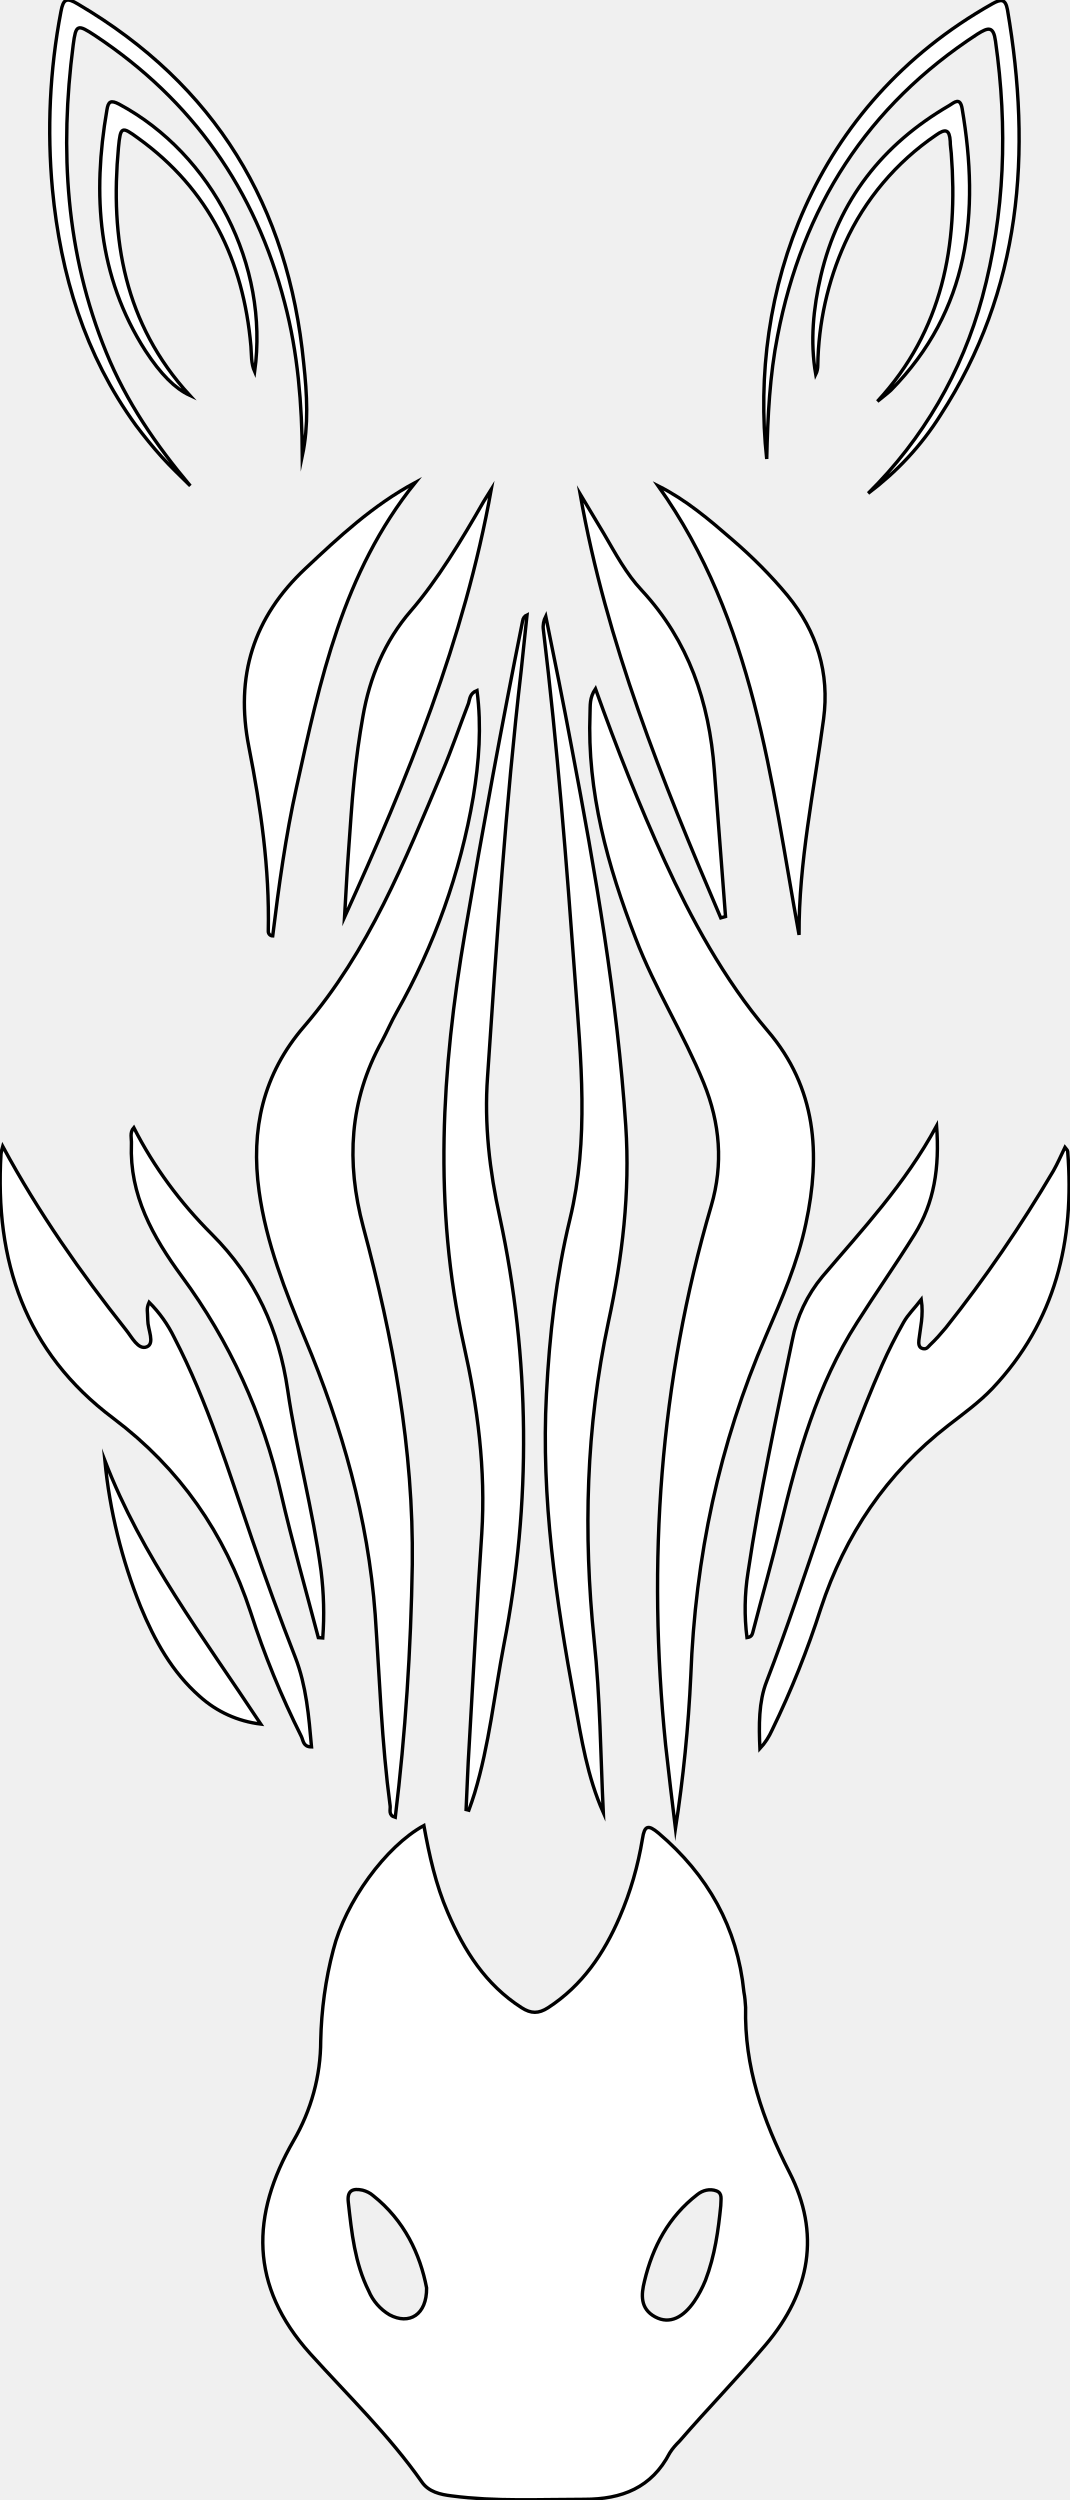
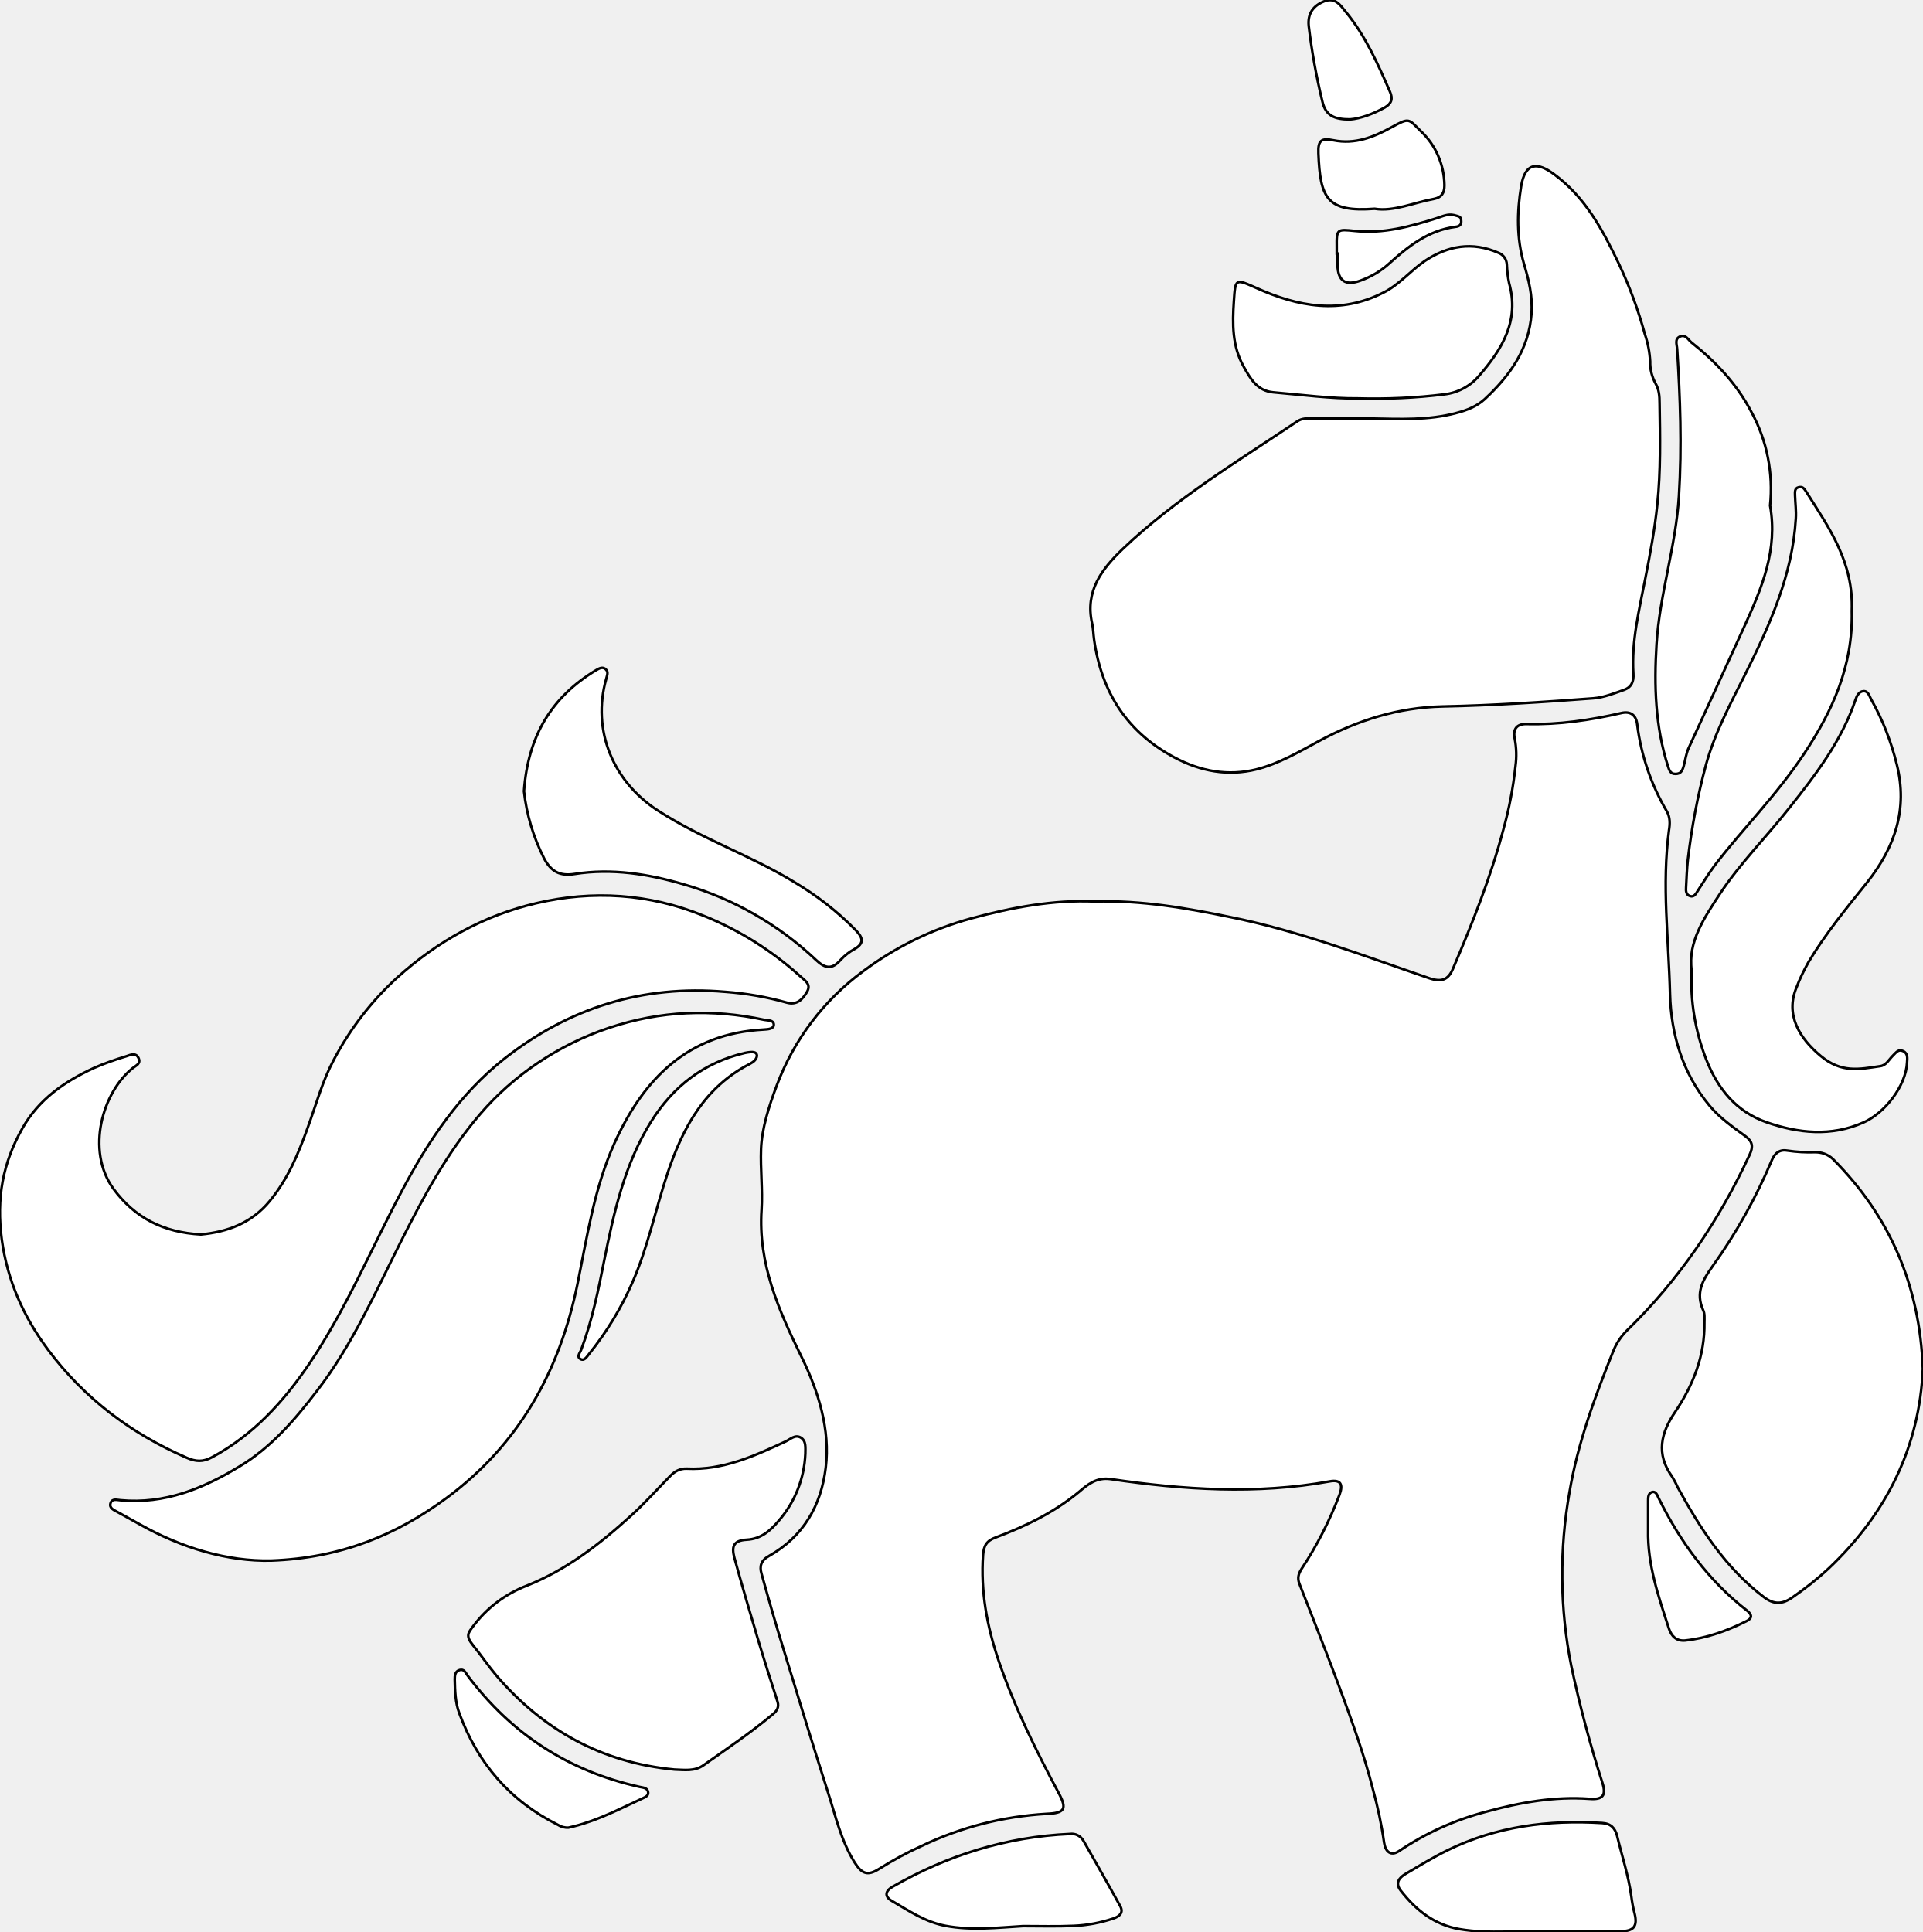
- <svg xmlns="http://www.w3.org/2000/svg" version="1.1" baseProfile="tiny" id="图层_1" x="0px" y="0px" viewBox="0 0 314.1 734.3" xml:space="preserve">
+ <svg xmlns="http://www.w3.org/2000/svg" version="1.1" baseProfile="tiny" id="图层_1" x="0px" y="0px" viewBox="0 0 755.2 758.9" xml:space="preserve">
  <g>
-     <path id="X00B7FFM2Gra3Co12_6_" fill="#FFFFFF" stroke="#000000" stroke-miterlimit="10" d="M124.5,536.2c1.6,8.8,3.5,17.4,7,25.5   c4.8,11.2,11.1,21.2,21.7,28c2.8,1.8,5,1.8,7.8,0c10-6.5,16.4-15.9,21-26.6c3.2-7.4,5.4-15.1,6.7-23c0.6-4,1.7-4.2,4.7-1.7   c14.5,12.3,23.2,27.7,25.1,46.7c0.3,1.5,0.4,3,0.5,4.5c-0.4,17.4,5,33,12.9,48.5c9.1,17.8,6.2,35-7,50.6   c-8.2,9.7-17,18.7-25.3,28.3c-1.1,1.1-2.1,2.2-2.9,3.5c-5.3,10.2-14,13.6-25.1,13.6c-13,0-26,0.7-38.9-1c-3.4-0.4-6.8-1.2-8.8-4.1   c-9.6-13.7-21.6-25.3-32.8-37.7c-17.9-19.9-17.4-40.8-4.9-62.5c5.2-8.9,8-19.1,8-29.4c0.2-9,1.4-18,3.7-26.7   C101.4,558.7,113.3,542.3,124.5,536.2z M125.3,672c-1.9-9.9-6.5-19.8-15.7-27.1c-0.9-0.8-2-1.3-3.1-1.6c-2.8-0.6-4.6,0-4.2,3.5   c1,9,1.9,17.9,6,26.1c1.2,2.9,3.4,5.4,6.1,7C120.2,683,125.4,679.9,125.3,672L125.3,672z M211.7,647.9c0-1.9,0.6-3.7-1.3-4.4   s-4-0.2-5.6,1.1c-8.4,6.5-13.1,15.3-15.5,25.4c-1,4-1.3,8.1,3.1,10.5s8.4,0,11.5-4.5c1.3-1.9,2.4-4,3.3-6.2   C210,662.5,211,654.9,211.7,647.9L211.7,647.9z" />
-     <path id="X66FF00M1Gra7Co17_3_" fill="#FFFFFF" stroke="#000000" stroke-miterlimit="10" d="M174.9,202.3   c6.3,17.6,12.9,34.3,20.4,50.7s17.4,34.8,30.2,49.8c14.3,16.7,15.6,36.2,11.2,56.6c-2.4,11.5-7.1,22.2-11.7,32.9   c-13.8,31.9-20.8,65.2-22.1,99.9c-0.7,15-2.2,30-4.5,44.9c-1-8.2-2-16.4-2.9-24.6c-5.4-53.6-1.8-106.5,13.4-158.3   c3.6-12.3,2.6-24.3-2.2-36.1c-5.9-14.5-14.4-27.8-20-42.5c-8.2-21.2-14.3-43-13.4-66.1C173.4,207.2,173.1,205,174.9,202.3z" />
-     <path id="X66FF00M1Gra7Co17_2_" fill="#FFFFFF" stroke="#000000" stroke-miterlimit="10" d="M140.1,202.8c1.4,10.7,0.6,21-1.1,31.3   c-3.8,22.2-11.4,43.6-22.5,63.2c-1.6,2.8-2.8,5.7-4.3,8.5c-9.6,17.4-10.6,35.5-5.5,54.6c8.7,32.4,14.8,65.3,14.4,99.1   c-0.4,24.8-2,49.6-5,74.3c-2.1-0.6-1.4-2.2-1.5-3.3c-2.5-18.7-3.1-37.5-4.4-56.3c-2.1-28.2-9.7-55-20.6-81   c-5.8-14-11.4-28.1-13.5-43.3c-2.5-18.1,1.1-34.4,13.3-48.5c18.9-22,29.5-48.5,40.5-74.7c2.8-6.6,5.1-13.4,7.7-20.1   C138,205.4,137.9,203.7,140.1,202.8z" />
-     <path id="X038203M2Gra1Co14_3_" fill="#FFFFFF" stroke="#000000" stroke-miterlimit="10" d="M136.9,531.5   c0.3-6.2,0.5-12.5,0.9-18.7c1.2-20.8,2.3-41.6,3.7-62.3c1.2-18.8-1.2-37.4-5.3-55.6c-9-40.5-6.5-80.7,0.4-121.1   c5.2-30.5,10.8-61,16.9-91.4c0.1-0.8,0.6-1.5,1.3-1.8c-0.6,5.4-1.1,10.8-1.7,16.2c-4.6,39.7-7.2,79.6-9.9,119.5   c-1,13.9,0.6,27.6,3.6,41.2c8.9,41.4,9.3,84.1,1.2,125.6c-2.8,14.6-4.3,29.3-8.6,43.6c-0.5,1.7-1.1,3.3-1.7,5L136.9,531.5z" />
-     <path id="X038203M2Gra1Co14_2_" fill="#FFFFFF" stroke="#000000" stroke-miterlimit="10" d="M177.2,532.4   c-4.7-10.6-6.4-21.6-8.4-32.6c-5.5-29.9-9.9-59.8-8.3-90.3c0.9-17.3,2.8-34.5,6.9-51.4c5.7-23.5,3.2-47,1.5-70.6   c-2.5-34.2-5.2-68.4-9.3-102.5c-0.2-1.4,0.1-2.8,0.7-4c2.6,12.8,5.2,25.6,7.6,38.5c7,36.8,13.4,73.7,15.9,111.2   c1.3,19.5-1,38.7-5.1,57.6c-6.6,31-7.4,62-4.2,93.4C176.3,498.5,176.4,515.5,177.2,532.4z" />
-     <path id="X66FF00M1Gra7Co17_1_" fill="#FFFFFF" stroke="#000000" stroke-miterlimit="10" d="M270.6,381.7c0.7,4.8-0.3,8.3-0.7,11.9   c-0.1,1-0.1,2.2,1.1,2.5s1.6-0.5,2.1-1c1.7-1.6,3.2-3.3,4.7-5.1c11.6-14.6,22.1-30,31.6-46.1c1.2-2.1,2.2-4.4,3.4-6.9   c0.4,0.5,0.8,0.9,0.8,1.2c2.1,26.2-3.6,50-22.1,69.6c-3.9,4.1-8.5,7.4-13,10.9c-18.1,14-30.3,32.1-37.4,53.7   c-3.9,12.2-8.7,24.2-14.3,35.7c-0.9,2-2.1,3.9-3.6,5.5c-0.3-6.8-0.4-13.7,2-19.8c11.9-30.8,20.6-62.7,33.9-92.9   c1.9-4.3,4-8.4,6.3-12.5C266.7,386.1,268.5,384.4,270.6,381.7z" />
-     <path id="X66FF00M1Gra7Co17" fill="#FFFFFF" stroke="#000000" stroke-miterlimit="10" d="M0.8,336.7c10.6,19.6,22.9,37.1,36.2,53.9   c1.7,2.1,3.6,6,6.1,5s0.3-5.1,0.3-7.8s-0.5-3.3,0.4-5.3c3,3,5.5,6.5,7.4,10.4C61,411.8,67.1,432,74,452c4,11.6,8.2,23.2,12.7,34.7   c3.3,8.5,4,17.4,4.8,26.4c-2.5,0-2.4-1.9-3-3.1c-5.9-11.8-10.9-24-14.9-36.5c-7.6-23.2-20.8-42.2-40.3-56.9   c-26-19.5-34.9-46.3-33-77.7C0.4,338.2,0.6,337.4,0.8,336.7z" />
-     <path id="X66FF00M2Gra4Co13_1_" fill="#FFFFFF" stroke="#000000" stroke-miterlimit="10" d="M122,141.7   c-21.4,26.6-28,58.2-34.9,89.5c-3.2,14.4-5.2,29-7,43.7c-0.7,0-1.3-0.6-1.3-1.3c0-0.1,0-0.1,0-0.2c0.4-18.3-2.2-36.2-5.7-54   c-4.1-20.8,1.3-38.1,16.7-52.5C99.6,157.7,109.4,148.5,122,141.7z" />
-     <path id="X66FF00M2Gra4Co13" fill="#FFFFFF" stroke="#000000" stroke-miterlimit="10" d="M193.3,142.7c8.2,4.1,15.1,10,21.9,15.9   c5.8,5,11.2,10.4,16.1,16.3c8.7,10.6,12.4,22.8,10.6,36.3c-2.8,21.1-7.3,42-7.2,63.4C226.4,229,221.5,182.3,193.3,142.7z" />
-     <path id="X05E8E2M2Color11_1_" fill="#FFFFFF" stroke="#000000" stroke-miterlimit="10" d="M211.7,269.6   c-17.2-40.3-33.6-80.8-41.3-124.5l7,11.7c3.4,5.8,6.5,11.7,11.1,16.6c13.8,14.9,19.8,32.8,21.3,52.7c1.1,14.4,2.2,28.8,3.3,43.1   L211.7,269.6z" />
-     <path id="X05E8E2M2Color11" fill="#FFFFFF" stroke="#000000" stroke-miterlimit="10" d="M144.3,143.7   c-7.9,44.2-24.7,85.2-43.1,125.7c0.4-6.6,0.7-13.2,1.2-19.8s0.9-13.6,1.6-20.4s1.5-12.6,2.6-18.8c2-11.5,6.4-22.1,14.1-31   s14.9-20.8,21.3-32L144.3,143.7z" />
-     <path id="X66CCFFM1Gra7Co16_1_" fill="#FFFFFF" stroke="#000000" stroke-miterlimit="10" d="M88.8,133.9c-0.1-15.2-1.3-30.3-5.2-45   C75,55.7,56.6,29.5,28,10.5c-5.3-3.5-5.7-3.4-6.5,2.7c-4,30.9-2.2,61.2,9.7,90.3c5.9,14.5,14.6,27.2,24.7,39.2   c-2.8-2.8-5.7-5.5-8.4-8.5s-5.2-6.1-7.6-9.3c-15-20.7-22.1-44.2-24.5-69.3c-1.6-17.4-0.8-35,2.5-52.2c0.7-3.8,1.7-4.2,5-2.2   C63.3,25,84.7,60.5,89.2,106.7C90.2,115.8,90.7,124.9,88.8,133.9z" />
-     <path id="X66CCFFM1Gra7Co16" fill="#FFFFFF" stroke="#000000" stroke-miterlimit="10" d="M255,144.9c16.1-15.9,27.6-35.7,33.5-57.5   c6.7-24.8,7.5-49.9,3.9-75.3c-0.6-4.5-2.1-4.1-5.3-2.1c-32.4,21.1-51.4,50.9-58.7,88.6c-2.3,11.6-2.9,23.4-3.2,36.2   C219.9,86.1,238.4,31,291.5,1.1c2.5-1.4,3.8-1.5,4.4,1.7c7.2,42,4.2,82.4-19.7,119.2C270.6,130.9,263.4,138.6,255,144.9z" />
-     <path id="X038203M2Gra1Co14_1_" fill="#FFFFFF" stroke="#000000" stroke-miterlimit="10" d="M257.7,117.9   C276.9,97.1,281.5,72,279.4,45c-0.1-1.2-0.3-2.3-0.3-3.5c-0.2-3.5-1.4-3.8-4.2-1.8c-11.6,7.9-20.9,18.9-26.7,31.7   c-5.1,11.3-7.8,23.5-8,35.9c0,0.9-0.2,1.9-0.6,2.7c-1.7-9.8-0.7-19.5,1.5-29c5.2-22.2,18.1-38.6,37.7-50c1.5-0.9,3.2-2.6,3.8,0.9   c5.2,30.6,2.2,59.2-20.9,82.7C260.4,115.8,259,116.8,257.7,117.9z" />
-     <path id="X038203M2Gra1Co14" fill="#FFFFFF" stroke="#000000" stroke-miterlimit="10" d="M74.8,109.2c-1.1-2.5-0.9-5-1.1-7.5   c-2.2-25.2-12.3-46.1-33.1-61.1c-4.9-3.6-5.2-3.5-5.8,2.7c-2.5,26.8,1.7,51.8,20.9,72.8c-4.3-2-8.5-6.2-13-13.1   c-14-21.9-15.6-45.8-11.3-70.7c0.4-2.5,1.1-3,3.6-1.7C62.4,45.3,79.1,78,74.8,109.2z" />
-     <path id="X00B7FFM2Gra3Co12_5_" fill="#FFFFFF" stroke="#000000" stroke-miterlimit="10" d="M93.5,481c-3.7-14.1-7.7-28.2-11-42.5   c-5.2-23-15.1-44.6-29.1-63.6C44.9,363.3,38,351,38.6,336c0.1-1.6-0.6-3.3,0.7-4.8c5.9,11.6,13.7,22.1,22.9,31.3   c12.9,12.9,19.7,28,22.3,45.8s7.4,35.2,9.8,53.1c0.8,6.5,1,13.1,0.5,19.7L93.5,481z" />
-     <path id="X00B7FFM2Gra3Co12_4_" fill="#FFFFFF" stroke="#000000" stroke-miterlimit="10" d="M219.4,481c-0.8-6.3-0.7-12.8,0.3-19.1   c3.4-22.9,8.3-45.5,13-68.2c1.3-6.9,4.4-13.4,8.9-18.8c11.7-13.8,24.1-26.9,33.5-44.2c0.9,12.3-0.7,22.6-6.5,31.9   s-11.4,17.2-16.9,25.9c-11.7,18.3-17.4,38.8-22.4,59.6c-2.5,10.5-5.5,20.9-8.2,31.4C220.9,480.1,220.8,480.8,219.4,481z" />
-     <path id="X00B7FFM2Gra3Co12_3_" fill="#FFFFFF" stroke="#000000" stroke-miterlimit="10" d="M30.8,429   c10.8,28.1,28.9,51.8,45.8,77.4c-6.7-0.8-12.9-3.6-17.9-8.1c-8.2-7.2-13.3-16.5-17.4-26.4C35.8,458.2,32.2,443.7,30.8,429z" />
+     <path id="X2AFFA9M1Gra8OT1_1_" fill="#FFFFFF" stroke="#000000" stroke-miterlimit="10" d="M429.9,354.1   c18.6-0.5,36.1,2.6,53.6,6.2c26.7,5.4,52,15.1,77.7,23.9c4.9,1.7,7.6,0.8,9.5-3.8c7.6-17.8,14.7-35.6,19.7-54.4   c2.3-8.2,3.9-16.6,4.8-25c0.5-3.6,0.4-7.3-0.3-10.9c-0.8-3.8,0.9-5.8,4.7-5.7c12.6,0.3,24.9-1.5,37.1-4.3c3.8-0.9,5.9,0.9,6.3,4.4   c1.5,12.1,5.5,23.8,11.7,34.3c1.3,2.3,1.2,4.9,0.8,7.3c-2.9,21.5-0.1,42.9,0.4,64.4c0.4,15.9,5,31.2,15.6,43.9   c4,4.8,9.1,8.3,14,11.9c2.9,2.1,3.1,4.2,1.7,7.2c-12,25.9-27.7,49.2-48.3,69.2c-2.4,2.4-4.2,5.2-5.4,8.3   c-7.2,17.9-13.9,36.1-17.1,55.2c-4,22.5-3.8,45.6,0.7,68.1c3.3,15.6,7.4,31,12.3,46.2c1.5,4.8,0,6.5-5.1,6.1   c-13.8-1-27.2,1.4-40.4,5c-12.3,3.2-23.9,8.4-34.4,15.5c-3.3,2.2-5.4,0.2-5.9-3.3c-1-7.1-2.5-14.1-4.4-21   c-3.4-13.4-8.1-26.4-12.9-39.4c-4.8-13-10.6-27.6-16-41.4c-0.8-2.2-0.3-3.8,0.8-5.6c6.1-9.2,11.1-19,15-29.3c1.5-4.1,0.4-6-3.9-5.2   c-28.7,5.2-57.4,3.3-86-0.9c-5.5-0.8-9,2.1-12.4,5c-9.8,8.1-21,13.5-32.7,17.9c-3.6,1.3-4.7,3.2-5,6.8c-1,14.4,1.5,28,6.1,41.6   c6.2,18.2,14.7,35.3,23.7,52.2c3.3,6.2,2.2,7.7-4.9,8c-17,1-33.6,5.2-49,12.6c-5.8,2.6-11.3,5.6-16.7,9c-4.6,2.9-6.8,2-9.7-2.6   c-5.3-8.5-7.4-18.1-10.4-27.4c-5.9-18.5-11.6-37.1-17.3-55.7c-3.1-10-6-20.1-8.8-30.2c-0.9-3-0.2-5.3,2.9-7   c13.5-7.6,20.5-19.8,22.3-34.7s-2.8-29.9-9.6-43.7c-8.9-18.2-17-36.5-15.6-57.6c0.5-7.9-0.5-15.9-0.2-23.9s3.1-16.8,6.2-25   c6.7-17.9,18.5-33.5,33.9-44.8c12.7-9.5,27-16.5,42.3-20.7C397.5,356.4,413.8,353.4,429.9,354.1z" />
+     <path id="X9933FFM1Gra7Co12" fill="#FFFFFF" stroke="#000000" stroke-miterlimit="10" d="M538.4,164.4c11.3,0.2,22.6,0.8,33.7-2.2   c4.2-1.1,7.9-2.6,11-5.4c9.9-9.2,17.4-19.6,18.4-33.7c0.5-6.8-1.1-13.2-3-19.6c-2.9-10-2.7-20.3-1.1-30.2s6.7-9.5,12.9-4.9   c12.3,9,19.2,22,25.5,35.2c4.2,8.9,7.6,18.1,10.2,27.6c1.2,3.5,1.9,7.1,2.1,10.8c-0.1,3,0.7,6,2.1,8.6c1.4,2.4,1.6,5,1.6,7.7   c0.2,13.3,0.5,26.7-0.9,39.9c-1,9.7-2.8,19.4-4.7,29c-2.4,12.4-5.5,24.7-4.7,37.5c0.2,3.1-0.8,5.3-3.7,6.3s-7.8,3-12,3.3   c-19.8,1.5-39.5,2.8-59.3,3.2c-17.3,0.4-33.3,5.4-48.5,13.6c-7.9,4.3-15.8,8.9-24.5,11.1c-11.2,2.8-22,0.8-32.3-4.7   c-18.7-10-28.6-25.7-31.5-46.3c-0.3-2.1-0.3-4.3-0.8-6.4c-2.8-12.6,3.8-21.3,12.2-29.3c20.6-19.6,44.9-34.2,68.4-50   c1.8-1.2,3.8-1.2,5.8-1.1H538.4z" />
+     <path id="XC54091M1Gra5OT9" fill="#FFFFFF" stroke="#000000" stroke-miterlimit="10" d="M78.9,484.9c10.4-1,19.9-4.4,27.1-13.2   s11.1-18.4,14.8-28.6c3.7-10.2,5.8-18.4,10.4-27c6.4-12.1,14.8-23,24.9-32.2c15.8-14.2,33.9-24.3,54.5-29.1   c22.2-5.2,44.4-3.8,65.7,4.9c13.9,5.6,26.7,13.6,37.9,23.7c1.8,1.7,4.5,3.1,2.8,6.1s-4,5.5-8.1,4.3c-7.8-2.2-15.9-3.6-24-4.2   c-32.6-2.8-61.5,6.3-87,26.4c-17.4,13.8-29.5,31.9-39.8,51.3c-12.1,22.7-22,46.7-36.5,68.2c-10.2,15.1-22.2,28.3-38.5,37   c-3.4,1.8-6.2,1.7-9.8,0.1c-21.9-9.5-40.3-23.4-54.5-42.5c-9.5-12.8-15.9-27-18.1-43.2s0.4-30.1,8.1-43.7   c6.4-11.4,16.6-18.4,28.1-23.7c4.1-1.8,8.4-3.3,12.7-4.6c1.7-0.6,3.8-1.5,4.8,0.7s-0.9,2.9-2.2,3.9c-11.9,9.4-18.6,32.3-7.7,47.4   C53,478.5,64.3,484.1,78.9,484.9z" />
+     <path id="XFF4E00M1Gra2OT19" fill="#FFFFFF" stroke="#000000" stroke-miterlimit="10" d="M106.5,613c-17.1,0.4-35.1-4.9-51.9-14.4   l-8.3-4.6c-1.4-0.8-3.5-1.5-2.9-3.5s2.5-1.3,4-1.2c17.3,1.6,32.4-4.6,46.7-13.3c12.5-7.5,21.8-18.4,30.5-29.8   c13.7-17.8,22.7-38.3,32.7-58.2c8.9-17.7,18.2-35.1,31.2-50.3s30.7-27.3,50.8-34s40.4-7.5,60.9-3.1c1.4,0.3,3.6,0,3.7,1.8   s-2.3,1.9-3.8,2c-29.8,1.5-47.3,19.2-58.8,44.7c-7.9,17.6-10.7,36.6-14.5,55.3c-7,34.2-22.9,62.9-51.4,84   C155.6,603,133.8,612,106.5,613z" />
+     <path id="X2AFFA9M1Gra7OT1" fill="#FFFFFF" stroke="#000000" stroke-miterlimit="10" d="M755.2,537.7   c-1.3,30.5-14.1,56.7-36.9,78.3c-4.5,4.2-9.3,8-14.4,11.5c-4,2.8-7.3,2.8-11.2-0.2c-15.1-11.5-25-27-33.9-43.3   c-0.6-1.4-1.3-2.7-2.1-4c-6.4-8.9-4.4-17.2,1.3-25.5c7.1-10.6,11.6-22.1,11.4-35c0-1.7,0.2-3.5-0.5-4.9c-3-6.7-0.3-11.6,3.7-17.2   c9.3-13,17.1-27,23.3-41.7c1.2-2.9,3.2-4.3,6.3-3.7c3.4,0.5,6.9,0.7,10.4,0.6c2.7-0.1,5.3,0.8,7.3,2.7   C742.2,477.7,754,504.8,755.2,537.7z" />
+     <path id="X2AFFA9M1Gra8OT1" fill="#FFFFFF" stroke="#000000" stroke-miterlimit="10" d="M264.9,695.1c-28.4-2.7-51.5-15.4-70-37   c-3.2-3.8-6-8-9.1-11.8s-1.9-4.9,0.1-7.6c5.3-7.1,12.6-12.6,20.9-15.8c15.8-6.3,28.8-16.4,41.2-27.7c5.3-4.8,10.1-10.2,15.1-15.3   c1.8-1.9,3.9-3.1,6.6-3c14.2,0.7,26.6-5,38.9-10.7c1.9-0.9,3.7-2.8,5.9-1.5s1.8,4,1.8,6.3c-0.4,9.7-4.1,19.1-10.5,26.4   c-3.3,3.9-6.9,7.1-12.5,7.4c-5.6,0.3-5.9,3-4.9,7c2.9,10.6,6,21.1,9.1,31.5c2.5,8.4,5.2,16.8,7.9,25.2c0.6,2-0.2,3.5-1.8,4.8   c-8.7,7.3-18.1,13.6-27.3,20.1C272.8,695.9,268.8,695.2,264.9,695.1z" />
+     <path id="XFFCC00M1Color2" fill="#FFFFFF" stroke="#000000" stroke-miterlimit="10" d="M664.4,381.3c-1.6-11.2,4.9-20.7,11.1-30.2   c8-12.1,18.3-22.4,27.3-33.8c10.4-13.1,20.5-26.3,25.9-42.3c0.5-1.5,1.3-3.4,3.2-3.5s2.3,2,3.1,3.4c4.5,8,7.8,16.6,10,25.5   c4.3,17.4-0.7,32.3-11.6,46.1c-8.1,10.1-16.4,20.2-23.1,31.4c-1.8,3.2-3.4,6.5-4.7,9.9c-4.6,10.9,1.3,20.2,9.5,27s15.1,5.2,23.3,4   c2.4-0.3,3.4-2.5,4.9-4s2.3-2.8,4.2-1.9s1.6,2.8,1.5,4.4c-0.4,9.2-8.7,19.9-17.1,23.6c-12.8,5.7-25.7,4.2-37.9,0   s-19.4-13.3-23.9-24.8C665.8,405,663.8,393.2,664.4,381.3z" />
+     <path id="X960570M1Gra1OT21" fill="#FFFFFF" stroke="#000000" stroke-miterlimit="10" d="M695.2,198.6c3.1,17.3-3.2,32.2-9.9,47   c-6.7,14.8-14.8,32.3-22.2,48.5c-0.9,2.1-1.2,4.5-1.8,6.7S660,304,658,304s-2.4-1.5-2.9-3c-5-15.6-5.5-31.6-4.5-47.9   c1.2-19.7,7.6-38.4,8.8-58.2s0.5-38.6-0.7-57.8c-0.1-1.8-1.1-3.9,1.1-4.9s3.2,1.2,4.5,2.3c9.6,7.6,17.9,16.4,23.6,27.4   C694,173.1,696.5,185.9,695.2,198.6z" />
+     <path id="X6666FFM1Gra6Co13" fill="#FFFFFF" stroke="#000000" stroke-miterlimit="10" d="M533.3,156.5c-10.5,0.1-21.9-1.4-33.3-2.4   c-6.2-0.6-8.9-5.3-11.5-10c-4.6-8.1-4.5-16.9-3.9-25.8s0.5-8.9,8.8-5.2c16.4,7.4,33,10.5,50,1.8c6.2-3.1,10.6-8.6,16.2-12.4   c9-6,18.6-7.7,28.9-3.2c1.9,0.7,3.2,2.5,3.3,4.5c0.1,2.5,0.4,5,0.9,7.4c4.1,14.7-2.6,25.8-11.7,36.3c-3.4,4.1-8.4,6.8-13.7,7.4   C556,156.3,544.7,156.8,533.3,156.5z" />
+     <path id="XA8FF00M1Gra2OT22" fill="#FFFFFF" stroke="#000000" stroke-miterlimit="10" d="M205.8,310.8   c1.5-21.5,10.8-37.1,28.4-47.6c1.2-0.7,2.5-1.4,3.7-0.3s0.5,2.4,0.2,3.7c-5.8,20.4,2.8,40.5,20.3,51.8s36.2,17.5,53.4,28   c8.9,5.3,17.1,11.6,24.3,19c2.8,2.9,3.5,5.1-0.5,7.4c-2.1,1.1-3.9,2.6-5.5,4.3c-3.4,3.9-6.1,3.3-9.6,0   c-14.7-13.9-32.5-24.1-51.9-29.7c-13.9-4.1-28.3-6.4-42.9-4.1c-5.7,0.9-9.2-0.8-12-6.1C209.5,328.9,206.8,320,205.8,310.8z" />
+     <path id="XFFC200M1Gra2OT2" fill="#FFFFFF" stroke="#000000" stroke-miterlimit="10" d="M727.3,240c0.5,21.8-7.7,39.4-18.7,56   s-23.8,29.1-35.2,44c-2.4,3.2-4.4,6.6-6.6,9.9c-0.7,1.1-1.4,2.6-3,2.1s-1.7-2-1.6-3.3c0.2-3.7,0.3-7.3,0.7-11   c1.5-12.6,3.8-25,7.1-37.2c3.4-12.5,9.6-24,15.4-35.6c9.7-19.4,18.6-39.1,19.9-61.2c0.2-3-0.2-6-0.3-9c0-1.3-0.3-2.9,1.4-3.3   s2.2,0.6,2.9,1.6C718.5,207.6,728,220.7,727.3,240z" />
+     <path id="X0399FFM1Gra1OT10_2_" fill="#FFFFFF" stroke="#000000" stroke-miterlimit="10" d="M610.1,758.6   c-13.2-0.4-25,1.2-36.8-0.8c-10-1.7-17.2-7.5-23.2-15.2c-2.3-3-0.5-5.1,1.9-6.5c5.4-3.2,10.8-6.5,16.5-9.3   c19.2-9.4,39.6-12,60.7-10.7c3.5,0.2,5.1,2,5.9,5c1.9,7.9,4.5,15.7,5.6,23.8c0.3,2.3,0.7,4.6,1.3,6.8c1.2,4.9-0.3,6.9-5.4,6.9   H610.1z" />
+     <path id="X0399FFM1Gra1OT10_1_" fill="#FFFFFF" stroke="#000000" stroke-miterlimit="10" d="M401.8,756.6   c-10.1,0.6-20.2,1.8-30.4-0.1c-8-1.5-14.4-5.9-21.1-9.8c-3-1.7-2.7-3.9,0.3-5.6c21.6-12.4,44.7-19.6,69.6-20.7   c2.2-0.3,4.3,0.8,5.4,2.8c4.8,8.5,9.7,17,14.4,25.6c1.4,2.6-0.4,4-2.7,4.8c-5.1,1.7-10.4,2.7-15.7,2.9   C415.1,756.8,408.4,756.6,401.8,756.6z" />
+     <path id="X9205D3M1Gra4OT26" fill="#FFFFFF" stroke="#000000" stroke-miterlimit="10" d="M297.3,414.7c-0.2,1.6-1.5,2.5-2.8,3.2   c-17.6,9-26.2,24.8-32.2,42.6c-4.8,14.3-7.8,29.3-13.9,43.2c-4.4,10.1-10.1,19.5-17,28.1c-0.9,1.1-1.9,3-3.5,2s0.1-2.6,0.5-4   c4.2-11.3,6.6-23,8.9-34.7c3.8-18.9,8-37.8,18.4-54.5c8.7-13.9,20.7-23.2,36.8-27C295.9,412.9,297.2,413.2,297.3,414.7z" />
+     <path id="X0399FFM1Gra1OT10" fill="#FFFFFF" stroke="#000000" stroke-miterlimit="10" d="M223.3,717.9c-1.5,0.1-3-0.3-4.2-1.1   c-18.8-9.4-31.5-24.2-38.7-43.8c-1.6-4.2-1.7-8.8-1.8-13.3c0-1.5,0.1-3.2,1.9-3.7c1.8-0.5,2.3,1,3.1,2.1   c17.1,22.9,39.6,37.6,67.6,43.8c1.3,0.3,2.9,0.3,3.3,1.8s-0.8,2.1-1.9,2.6c-8.9,4.1-17.6,8.7-27.2,11.1L223.3,717.9z" />
+     <path id="XFF9900M2Color3" fill="#FFFFFF" stroke="#000000" stroke-miterlimit="10" d="M539.9,82c-18.8,1.4-21.4-4.1-22.1-21.8   c-0.2-5,1.1-6.1,5.9-5.1c8.4,1.7,15.7-1.2,22.8-5.1s6.6-3.4,11.5,1.5c5.9,5.5,9.2,13.2,9.3,21.3c0,3-1.1,4.7-4,5.3   C555.1,79.6,547.4,83.2,539.9,82z" />
+     <path id="X0399FFM1Gra8OT10" fill="#FFFFFF" stroke="#000000" stroke-miterlimit="10" d="M647.3,601c0-3.8,0-7.6,0-11.5   c0-1.3,0-2.9,1.5-3.4s2.1,1.2,2.6,2.3c8.5,17.2,19.5,32.4,34.8,44.3c2,1.6,2,3-0.3,4.1c-7.6,3.8-15.6,6.7-24.1,7.6   c-3.3,0.3-5.3-1.6-6.3-4.6C651.4,627.2,647,614.6,647.3,601z" />
+     <path id="XFF3366M2Color4" fill="#FFFFFF" stroke="#000000" stroke-miterlimit="10" d="M530.2,46.9c-6.2,0-9.5-1.5-10.8-6.9   c-2.4-9.8-4.2-19.8-5.4-29.8c-0.5-4.9,1.8-8,6.1-9.7s6.3,1.5,8.5,4.2c7.7,9.4,12.5,20.3,17.3,31.3c1.2,2.8,0.7,4.6-2,6.2   C539.2,44.8,534.3,46.6,530.2,46.9z" />
+     <path id="XFFCC00M2Color2" fill="#FFFFFF" stroke="#000000" stroke-miterlimit="10" d="M525,99.6c0-0.8,0-1.7,0-2.5   c-0.1-7.2,0.1-7.1,7.1-6.4c11.1,1.2,21.7-1.7,32.2-5c2.2-0.7,4.3-1.8,6.8-1.2s2.7,0.8,2.8,2.4s-1.1,2.1-2.3,2.2   c-10.6,1.4-18.5,7.6-26.1,14.5c-3.2,2.9-7,5.1-11.1,6.6c-6,2.2-8.9,0.2-9.1-6.1c-0.1-1.5,0-3,0-4.5H525z" />
  </g>
</svg>
